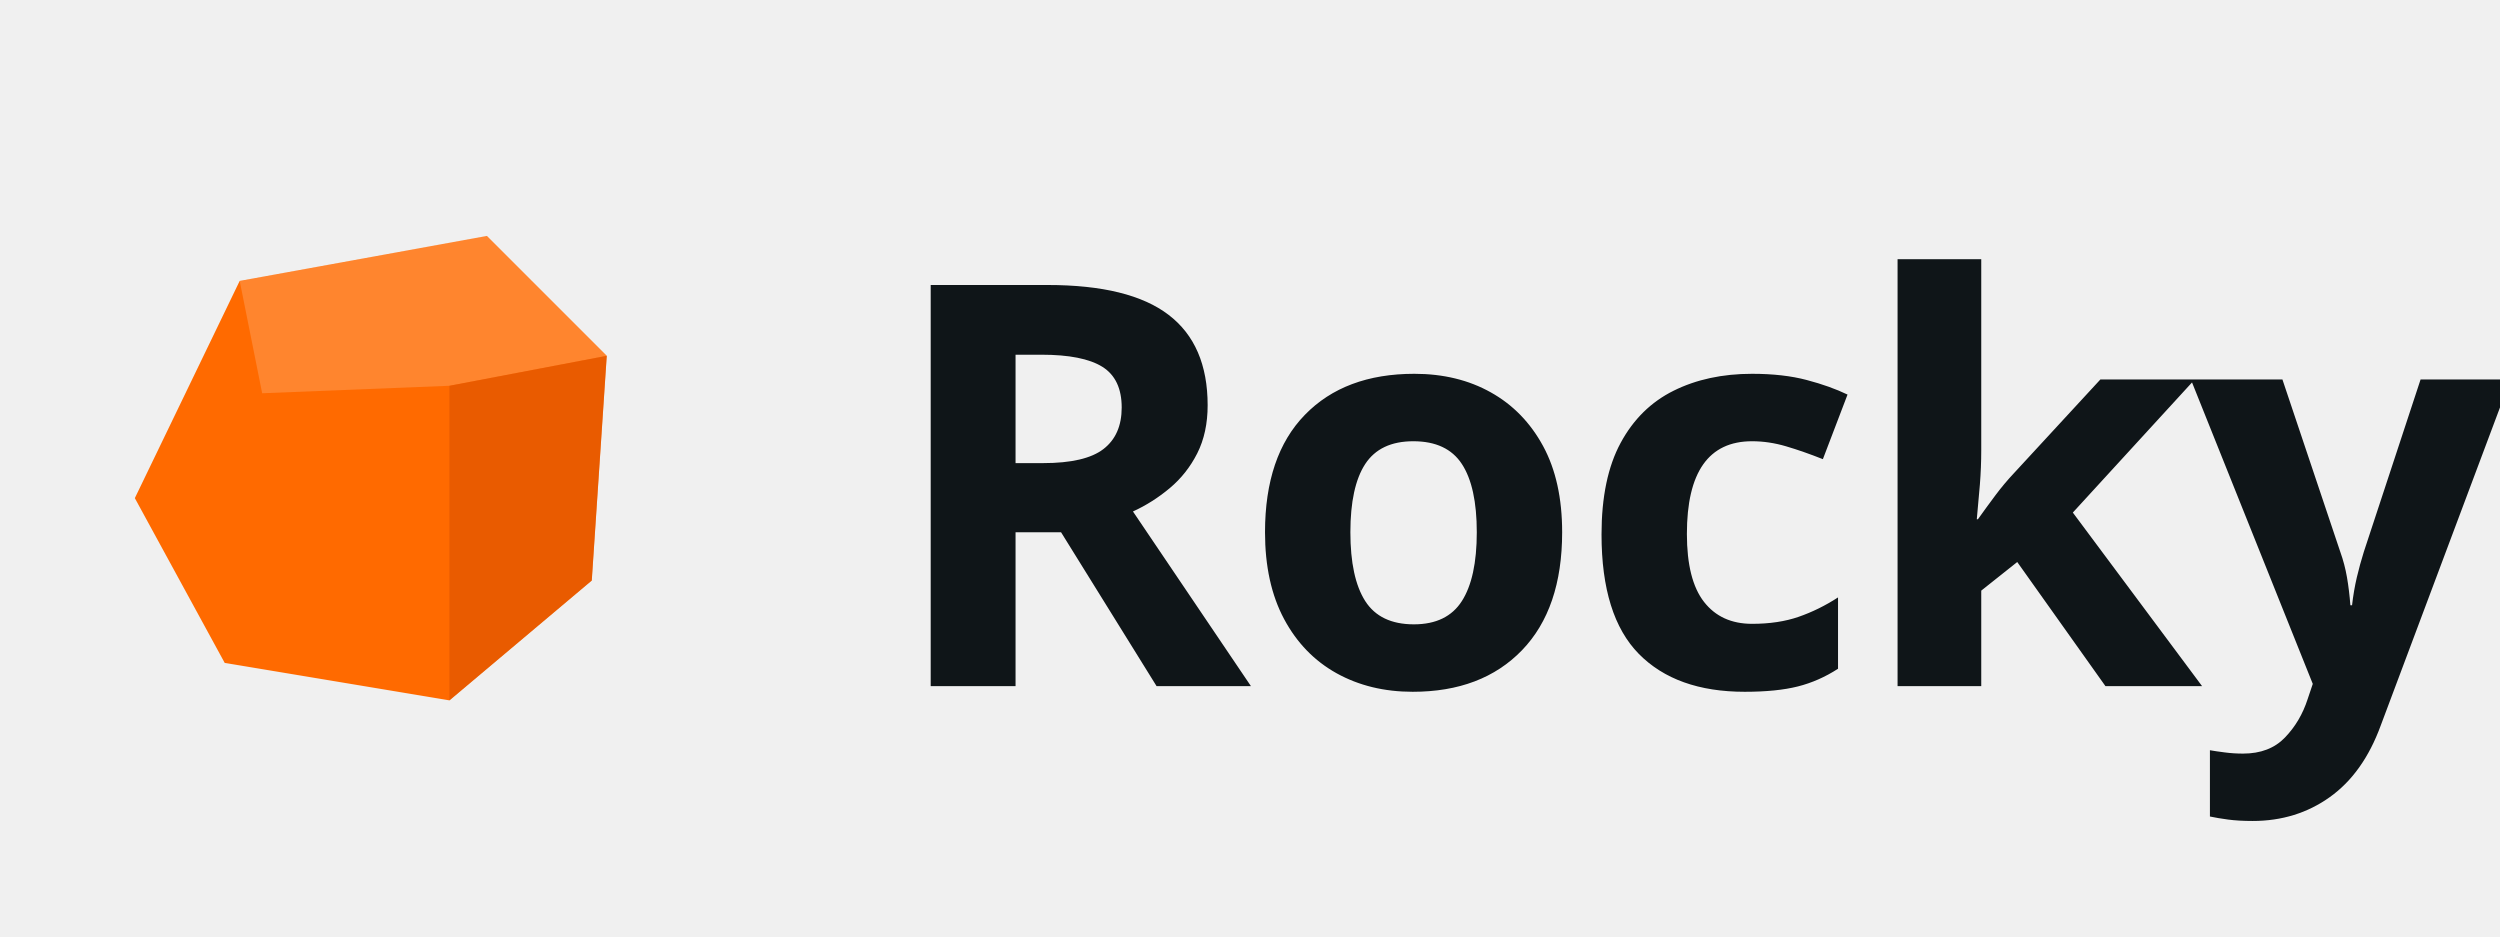
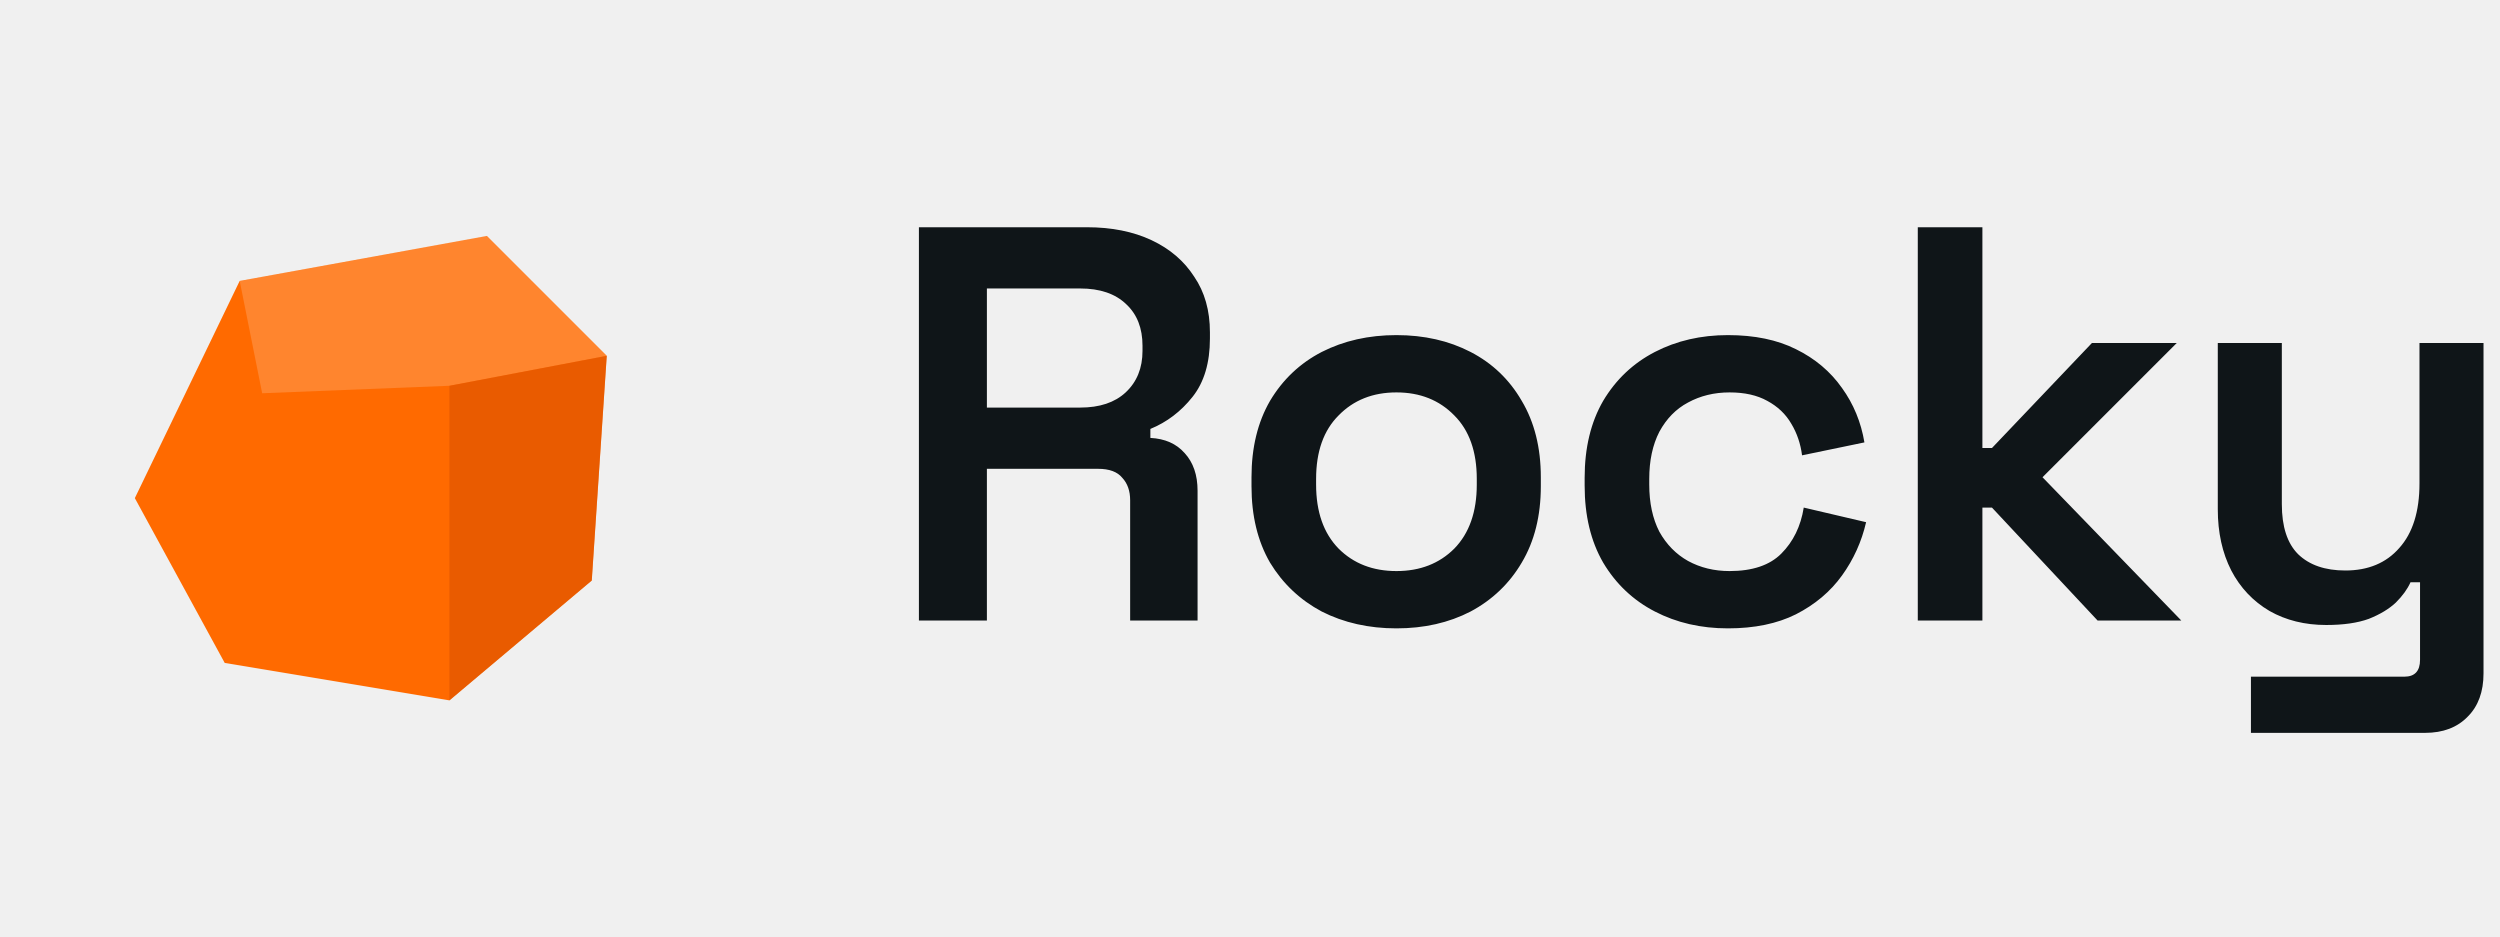
- <svg xmlns="http://www.w3.org/2000/svg" viewBox="0 0 534 200" width="534" height="200">
-   <g transform="translate(0, 20) scale(0.8)">
-     <path d="M64 50 L130 38 L162 70 L158 130 L120 162 L60 152 L36 108 Z" fill="#FF6A00" />
-     <path d="M64 50 L130 38 L162 70 L120 78 L70 80 Z" fill="#FFFFFF" fill-opacity="0.18" />
-     <path d="M162 70 L158 130 L120 162 L120 78 Z" fill="#D74F00" fill-opacity="0.55" />
+ <svg xmlns="http://www.w3.org/2000/svg" viewBox="0 0 534 200" width="534" height="200" version="1.1" id="svg3">
+   <defs id="defs3" />
+   <g transform="translate(0, 20) scale(0.8)" id="g3">
+     <path d="M64 50 L130 38 L162 70 L158 130 L120 162 L60 152 L36 108 Z" fill="#FF6A00" id="path1" />
+     <path d="M64 50 L130 38 L162 70 L120 78 L70 80 Z" fill="#FFFFFF" fill-opacity="0.18" id="path2" />
+     <path d="M162 70 L158 130 L120 162 L120 78 Z" fill="#D74F00" fill-opacity="0.55" id="path3" />
  </g>
-   <text x="188" y="100" dominant-baseline="central" font-family="'Space Grotesk', sans-serif" font-weight="600" font-size="120" letter-spacing="-2.4" fill="#0F1518">Rocky</text>
+   <path d="M 196.28,132.539 V 48.539 h 35.88 q 7.92,0 13.8,2.76 5.88,2.76 9.12,7.8 3.36,4.92 3.36,11.88 v 1.32 q 0,7.8 -3.72,12.48 -3.72,4.68 -9,6.84 v 1.92 q 4.68,0.24 7.32,3.24 2.76,3 2.76,8.04 v 27.72 h -14.4 v -25.68 q 0,-3 -1.68,-4.8 -1.56,-1.92 -5.16,-1.92 H 210.8 v 32.4 z M 210.8,87.059 h 19.92 q 6.24,0 9.72,-3.24 3.6,-3.36 3.6,-8.88 v -1.08 q 0,-5.64 -3.48,-8.88 -3.48,-3.36 -9.84,-3.36 H 210.8 Z m 87.48,47.16 q -8.88,0 -15.96,-3.6 -6.96,-3.72 -11.04,-10.44 -3.96,-6.84 -3.96,-16.32 v -1.92 q 0,-9.48 3.96,-16.32 4.08,-6.84 11.04,-10.44 7.08,-3.6 15.96,-3.6 8.88,0 15.84,3.6 6.96,3.6 10.92,10.44 4.08,6.84 4.08,16.32 v 1.92 q 0,9.48 -4.08,16.32 -3.96,6.72 -10.92,10.44 -6.96,3.6 -15.84,3.6 z m 0,-12.24 q 7.56,0 12.36,-4.8 4.8,-4.92 4.8,-13.68 v -1.2 q 0,-8.76 -4.8,-13.56 -4.8,-4.92 -12.36,-4.92 -7.56,0 -12.36,4.92 -4.8,4.8 -4.8,13.56 v 1.2 q 0,8.76 4.8,13.68 4.8,4.8 12.36,4.8 z m 70.8,12.24 q -8.64,0 -15.6,-3.6 -6.96,-3.6 -11.04,-10.44 -3.96,-6.84 -3.96,-16.44 v -1.68 q 0,-9.6 3.96,-16.44 4.08,-6.84 11.04,-10.44 6.96,-3.6 15.6,-3.6 8.52,0 14.52,3 6.12,3 9.84,8.28 3.72,5.16 4.8,11.64 l -13.32,2.76 q -0.48,-3.72 -2.28,-6.72 -1.8,-3.12 -5.16,-4.92 -3.24,-1.8 -8.04,-1.8 -4.92,0 -8.88,2.16 -3.84,2.04 -6.12,6.24 -2.16,4.2 -2.16,10.08 v 1.2 q 0,5.88 2.16,10.08 2.28,4.08 6.12,6.24 3.96,2.16 8.88,2.16 7.32,0 11.04,-3.72 3.84,-3.84 4.8,-9.84 l 13.32,3.12 q -1.44,6.24 -5.16,11.4 -3.72,5.16 -9.84,8.28 -6,3 -14.52,3 z m 40.56,-1.68 V 48.539 h 13.8 v 47.16 h 2.04 l 21.36,-22.44 h 18.12 l -28.68,28.68 29.64,30.6 h -17.88 l -22.56,-24.12 h -2.04 v 24.12 z m 71.16,24 v -12 h 32.76 q 3.36,0 3.36,-3.6 v -16.56 h -2.04 q -0.96,2.16 -3.12,4.32 -2.16,2.04 -5.76,3.48 -3.6,1.32 -9.12,1.32 -6.84,0 -12.12,-3 -5.28,-3.12 -8.16,-8.64 -2.88,-5.64 -2.88,-13.08 V 73.259 h 13.68 v 34.44 q 0,7.2 3.48,10.68 3.6,3.48 10.08,3.48 7.32,0 11.52,-4.8 4.32,-4.8 4.32,-13.8 V 73.259 h 13.68 v 70.56 q 0,5.88 -3.36,9.24 -3.36,3.48 -9.12,3.48 z" id="text3" style="font-weight:600;font-size:120px;font-family:'Space Grotesk', sans-serif;letter-spacing:-2.4;dominant-baseline:central;fill:#0f1518" aria-label="Rocky" />
</svg>
